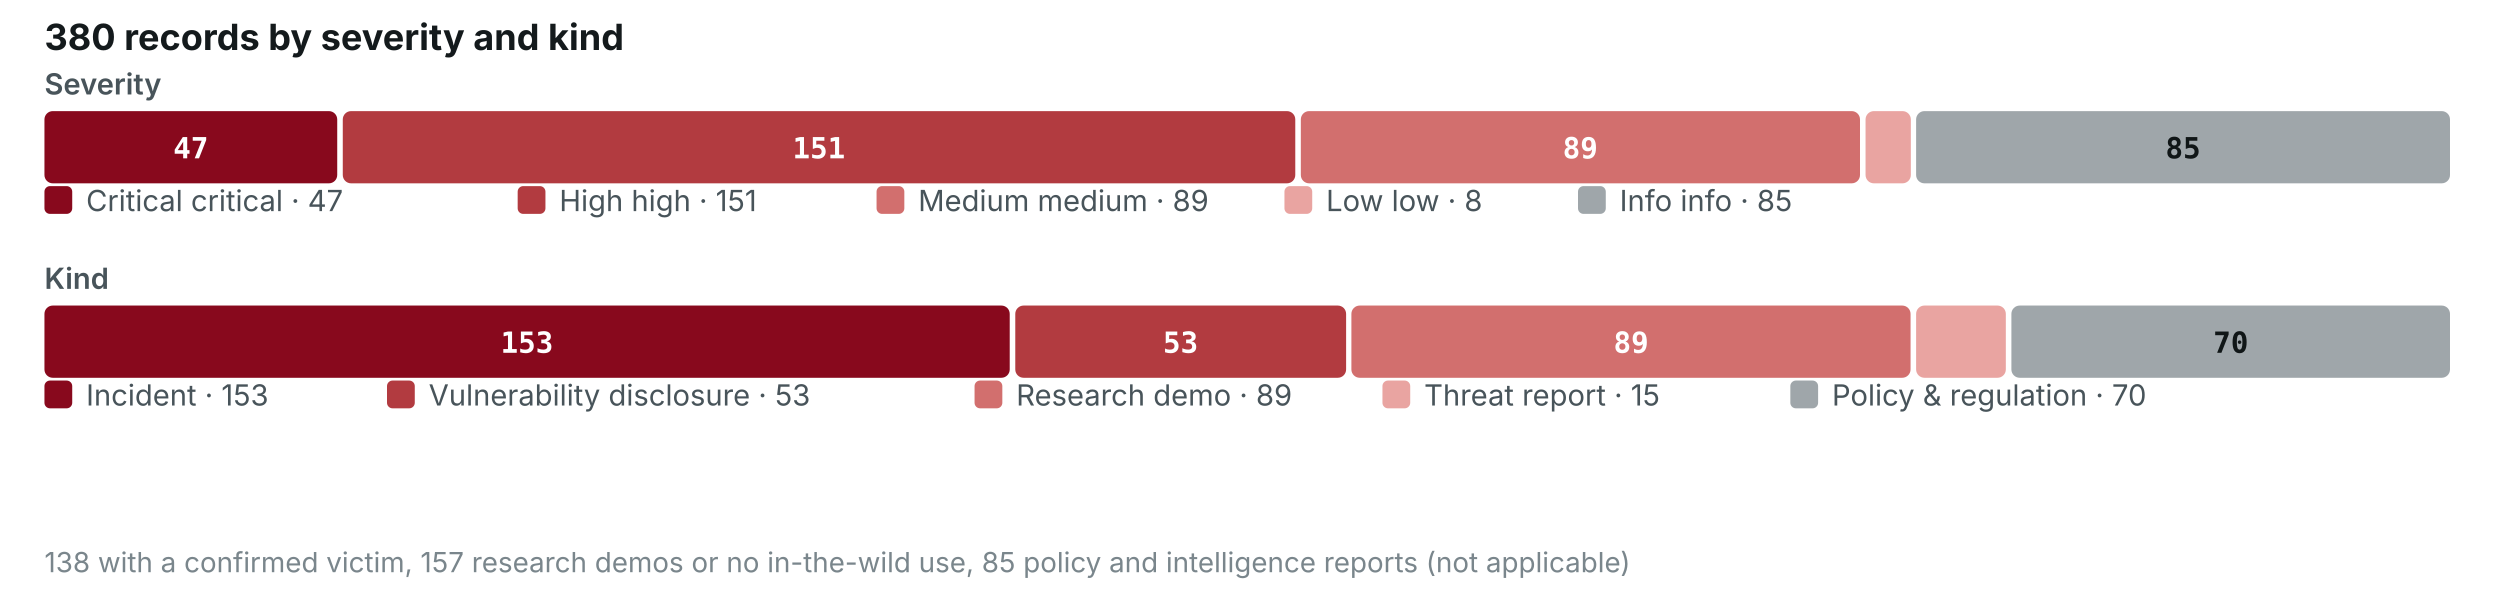
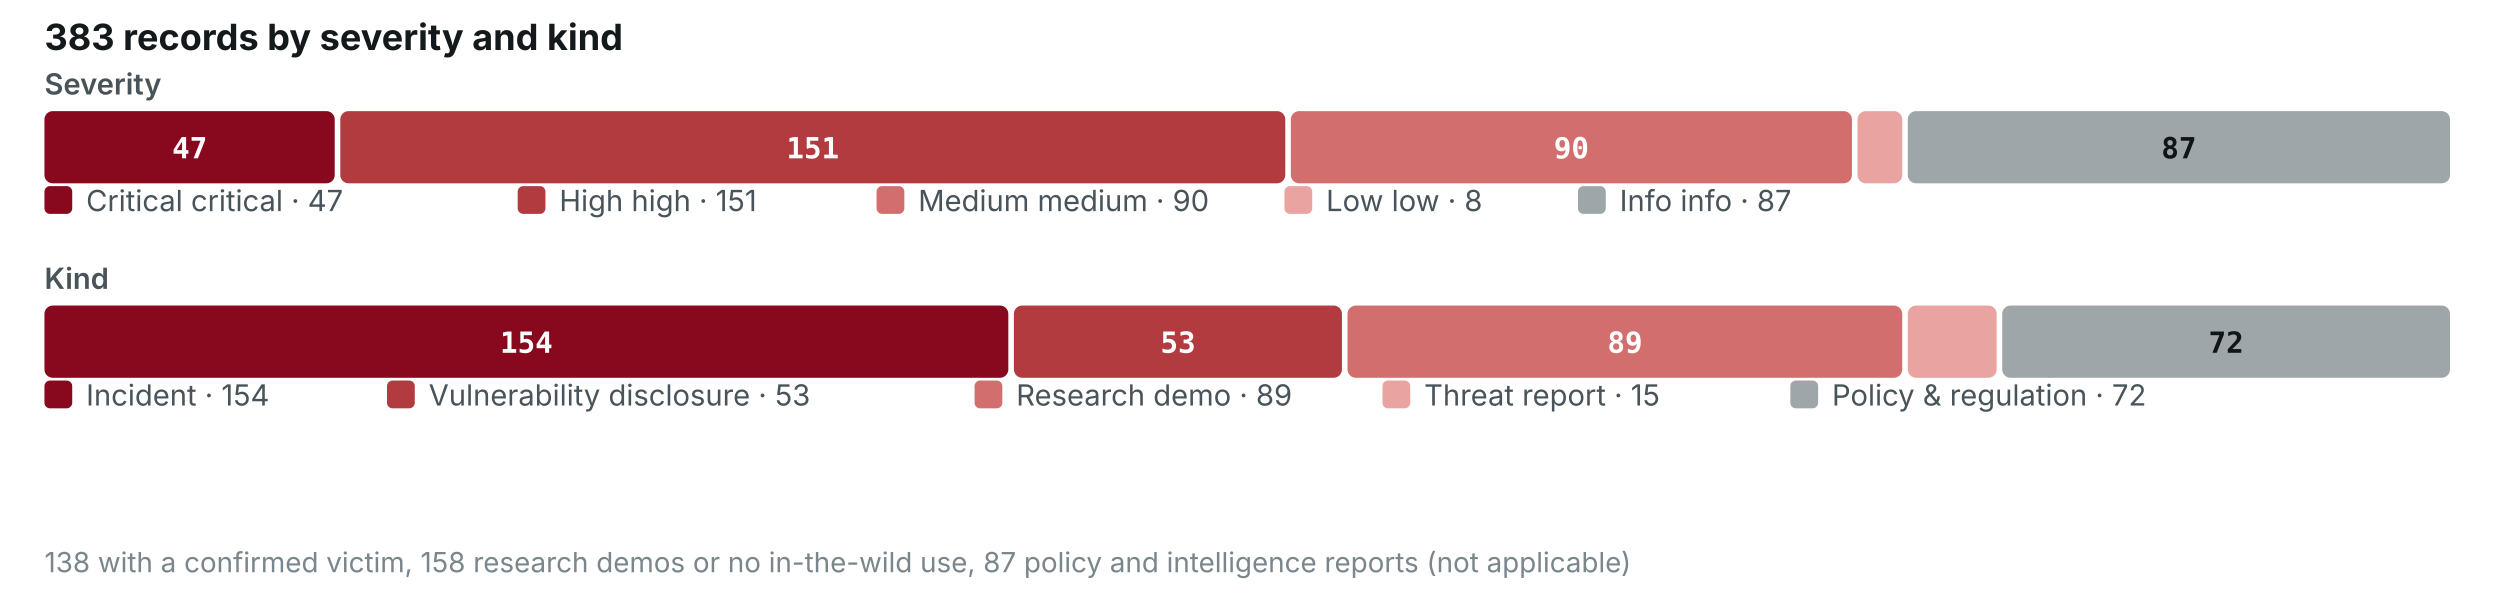
<svg xmlns="http://www.w3.org/2000/svg" viewBox="0 0 900 216" width="900" height="216" role="img" font-family="ui-sans-serif,-apple-system,'Segoe UI','PingFang SC','Microsoft YaHei',sans-serif">
  <rect width="900" height="216" fill="#FFFFFF" />
-   <text x="16" y="18" font-size="13" font-weight="700" fill="#141A1C">380 records by severity and kind</text>
+   <text x="16" y="18" font-size="13" font-weight="700" fill="#141A1C">383 records by severity and kind</text>
  <text x="16" y="34" font-size="10.5" fill="#48545A" font-weight="600">Severity</text>
-   <rect x="16.0" y="40" width="105.4" height="26" rx="3" fill="#88091D" />
-   <text x="68.7" y="57" font-size="10.5" text-anchor="middle" font-family="ui-monospace,'SF Mono','Cascadia Mono','Consolas',monospace" font-weight="700" fill="#FFFFFF">47</text>
-   <rect x="123.4" y="40" width="342.9" height="26" rx="3" fill="#B23B40" />
-   <text x="294.8" y="57" font-size="10.5" text-anchor="middle" font-family="ui-monospace,'SF Mono','Cascadia Mono','Consolas',monospace" font-weight="700" fill="#FFFFFF">151</text>
-   <rect x="468.3" y="40" width="201.3" height="26" rx="3" fill="#D26F6E" />
-   <text x="568.9" y="57" font-size="10.5" text-anchor="middle" font-family="ui-monospace,'SF Mono','Cascadia Mono','Consolas',monospace" font-weight="700" fill="#FFFFFF">89</text>
-   <rect x="671.6" y="40" width="16.3" height="26" rx="3" fill="#E9A4A1" />
-   <rect x="689.8" y="40" width="192.2" height="26" rx="3" fill="#9FA6AA" />
-   <text x="785.9" y="57" font-size="10.5" text-anchor="middle" font-family="ui-monospace,'SF Mono','Cascadia Mono','Consolas',monospace" font-weight="700" fill="#101617">85</text>
+   <rect x="16.0" y="40" width="104.5" height="26" rx="3" fill="#88091D" />
+   <text x="68.3" y="57" font-size="10.5" text-anchor="middle" font-family="ui-monospace,'SF Mono','Cascadia Mono','Consolas',monospace" font-weight="700" fill="#FFFFFF">47</text>
+   <rect x="122.5" y="40" width="340.2" height="26" rx="3" fill="#B23B40" />
+   <text x="292.6" y="57" font-size="10.5" text-anchor="middle" font-family="ui-monospace,'SF Mono','Cascadia Mono','Consolas',monospace" font-weight="700" fill="#FFFFFF">151</text>
+   <rect x="464.7" y="40" width="202.0" height="26" rx="3" fill="#D26F6E" />
+   <text x="565.7" y="57" font-size="10.5" text-anchor="middle" font-family="ui-monospace,'SF Mono','Cascadia Mono','Consolas',monospace" font-weight="700" fill="#FFFFFF">90</text>
+   <rect x="668.7" y="40" width="16.1" height="26" rx="3" fill="#E9A4A1" />
+   <rect x="686.8" y="40" width="195.2" height="26" rx="3" fill="#9FA6AA" />
+   <text x="784.4" y="57" font-size="10.5" text-anchor="middle" font-family="ui-monospace,'SF Mono','Cascadia Mono','Consolas',monospace" font-weight="700" fill="#101617">87</text>
  <rect x="16" y="67" width="10" height="10" rx="2" fill="#88091D" />
  <text x="31" y="76" font-size="10.5" fill="#48545A">Critical critical · 47</text>
  <rect x="186.36" y="67" width="10" height="10" rx="2" fill="#B23B40" />
  <text x="201.36" y="76" font-size="10.5" fill="#48545A">High high · 151</text>
  <rect x="315.56" y="67" width="10" height="10" rx="2" fill="#D26F6E" />
-   <text x="330.56" y="76" font-size="10.5" fill="#48545A">Medium medium · 89</text>
+   <text x="330.56" y="76" font-size="10.5" fill="#48545A">Medium medium · 90</text>
  <rect x="462.4" y="67" width="10" height="10" rx="2" fill="#E9A4A1" />
  <text x="477.4" y="76" font-size="10.5" fill="#48545A">Low low · 8</text>
  <rect x="568.08" y="67" width="10" height="10" rx="2" fill="#9FA6AA" />
-   <text x="583.08" y="76" font-size="10.5" fill="#48545A">Info info · 85</text>
+   <text x="583.08" y="76" font-size="10.5" fill="#48545A">Info info · 87</text>
  <text x="16" y="104" font-size="10.5" fill="#48545A" font-weight="600">Kind</text>
-   <rect x="16.0" y="110" width="347.5" height="26" rx="3" fill="#88091D" />
-   <text x="189.7" y="127" font-size="10.5" text-anchor="middle" font-family="ui-monospace,'SF Mono','Cascadia Mono','Consolas',monospace" font-weight="700" fill="#FFFFFF">153</text>
-   <rect x="365.5" y="110" width="119.1" height="26" rx="3" fill="#B23B40" />
-   <text x="425.0" y="127" font-size="10.5" text-anchor="middle" font-family="ui-monospace,'SF Mono','Cascadia Mono','Consolas',monospace" font-weight="700" fill="#FFFFFF">53</text>
-   <rect x="486.5" y="110" width="201.3" height="26" rx="3" fill="#D26F6E" />
-   <text x="587.2" y="127" font-size="10.5" text-anchor="middle" font-family="ui-monospace,'SF Mono','Cascadia Mono','Consolas',monospace" font-weight="700" fill="#FFFFFF">89</text>
-   <rect x="689.8" y="110" width="32.3" height="26" rx="3" fill="#E9A4A1" />
-   <rect x="724.1" y="110" width="157.9" height="26" rx="3" fill="#9FA6AA" />
-   <text x="803.1" y="127" font-size="10.5" text-anchor="middle" font-family="ui-monospace,'SF Mono','Cascadia Mono','Consolas',monospace" font-weight="700" fill="#101617">70</text>
+   <rect x="16.0" y="110" width="347.0" height="26" rx="3" fill="#88091D" />
+   <text x="189.5" y="127" font-size="10.5" text-anchor="middle" font-family="ui-monospace,'SF Mono','Cascadia Mono','Consolas',monospace" font-weight="700" fill="#FFFFFF">154</text>
+   <rect x="365.0" y="110" width="118.1" height="26" rx="3" fill="#B23B40" />
+   <text x="424.1" y="127" font-size="10.5" text-anchor="middle" font-family="ui-monospace,'SF Mono','Cascadia Mono','Consolas',monospace" font-weight="700" fill="#FFFFFF">53</text>
+   <rect x="485.1" y="110" width="199.7" height="26" rx="3" fill="#D26F6E" />
+   <text x="585.0" y="127" font-size="10.5" text-anchor="middle" font-family="ui-monospace,'SF Mono','Cascadia Mono','Consolas',monospace" font-weight="700" fill="#FFFFFF">89</text>
+   <rect x="686.8" y="110" width="32.0" height="26" rx="3" fill="#E9A4A1" />
+   <rect x="720.8" y="110" width="161.2" height="26" rx="3" fill="#9FA6AA" />
+   <text x="801.4" y="127" font-size="10.5" text-anchor="middle" font-family="ui-monospace,'SF Mono','Cascadia Mono','Consolas',monospace" font-weight="700" fill="#101617">72</text>
  <rect x="16" y="137" width="10" height="10" rx="2" fill="#88091D" />
-   <text x="31" y="146" font-size="10.5" fill="#48545A">Incident · 153</text>
+   <text x="31" y="146" font-size="10.5" fill="#48545A">Incident · 154</text>
  <rect x="139.32" y="137" width="10" height="10" rx="2" fill="#B23B40" />
  <text x="154.32" y="146" font-size="10.5" fill="#48545A">Vulnerability disclosure · 53</text>
  <rect x="350.84" y="137" width="10" height="10" rx="2" fill="#D26F6E" />
  <text x="365.84" y="146" font-size="10.5" fill="#48545A">Research demo · 89</text>
  <rect x="497.68" y="137" width="10" height="10" rx="2" fill="#E9A4A1" />
  <text x="512.68" y="146" font-size="10.5" fill="#48545A">Threat report · 15</text>
  <rect x="644.52" y="137" width="10" height="10" rx="2" fill="#9FA6AA" />
-   <text x="659.52" y="146" font-size="10.5" fill="#48545A">Policy &amp; regulation · 70</text>
-   <text x="16" y="206" font-size="10" fill="#7A868C">138 with a confirmed victim, 157 research demos or no in-the-wild use, 85 policy and intelligence reports (not applicable)</text>
+   <text x="659.52" y="146" font-size="10.5" fill="#48545A">Policy &amp; regulation · 72</text>
+   <text x="16" y="206" font-size="10" fill="#7A868C">138 with a confirmed victim, 158 research demos or no in-the-wild use, 87 policy and intelligence reports (not applicable)</text>
</svg>
